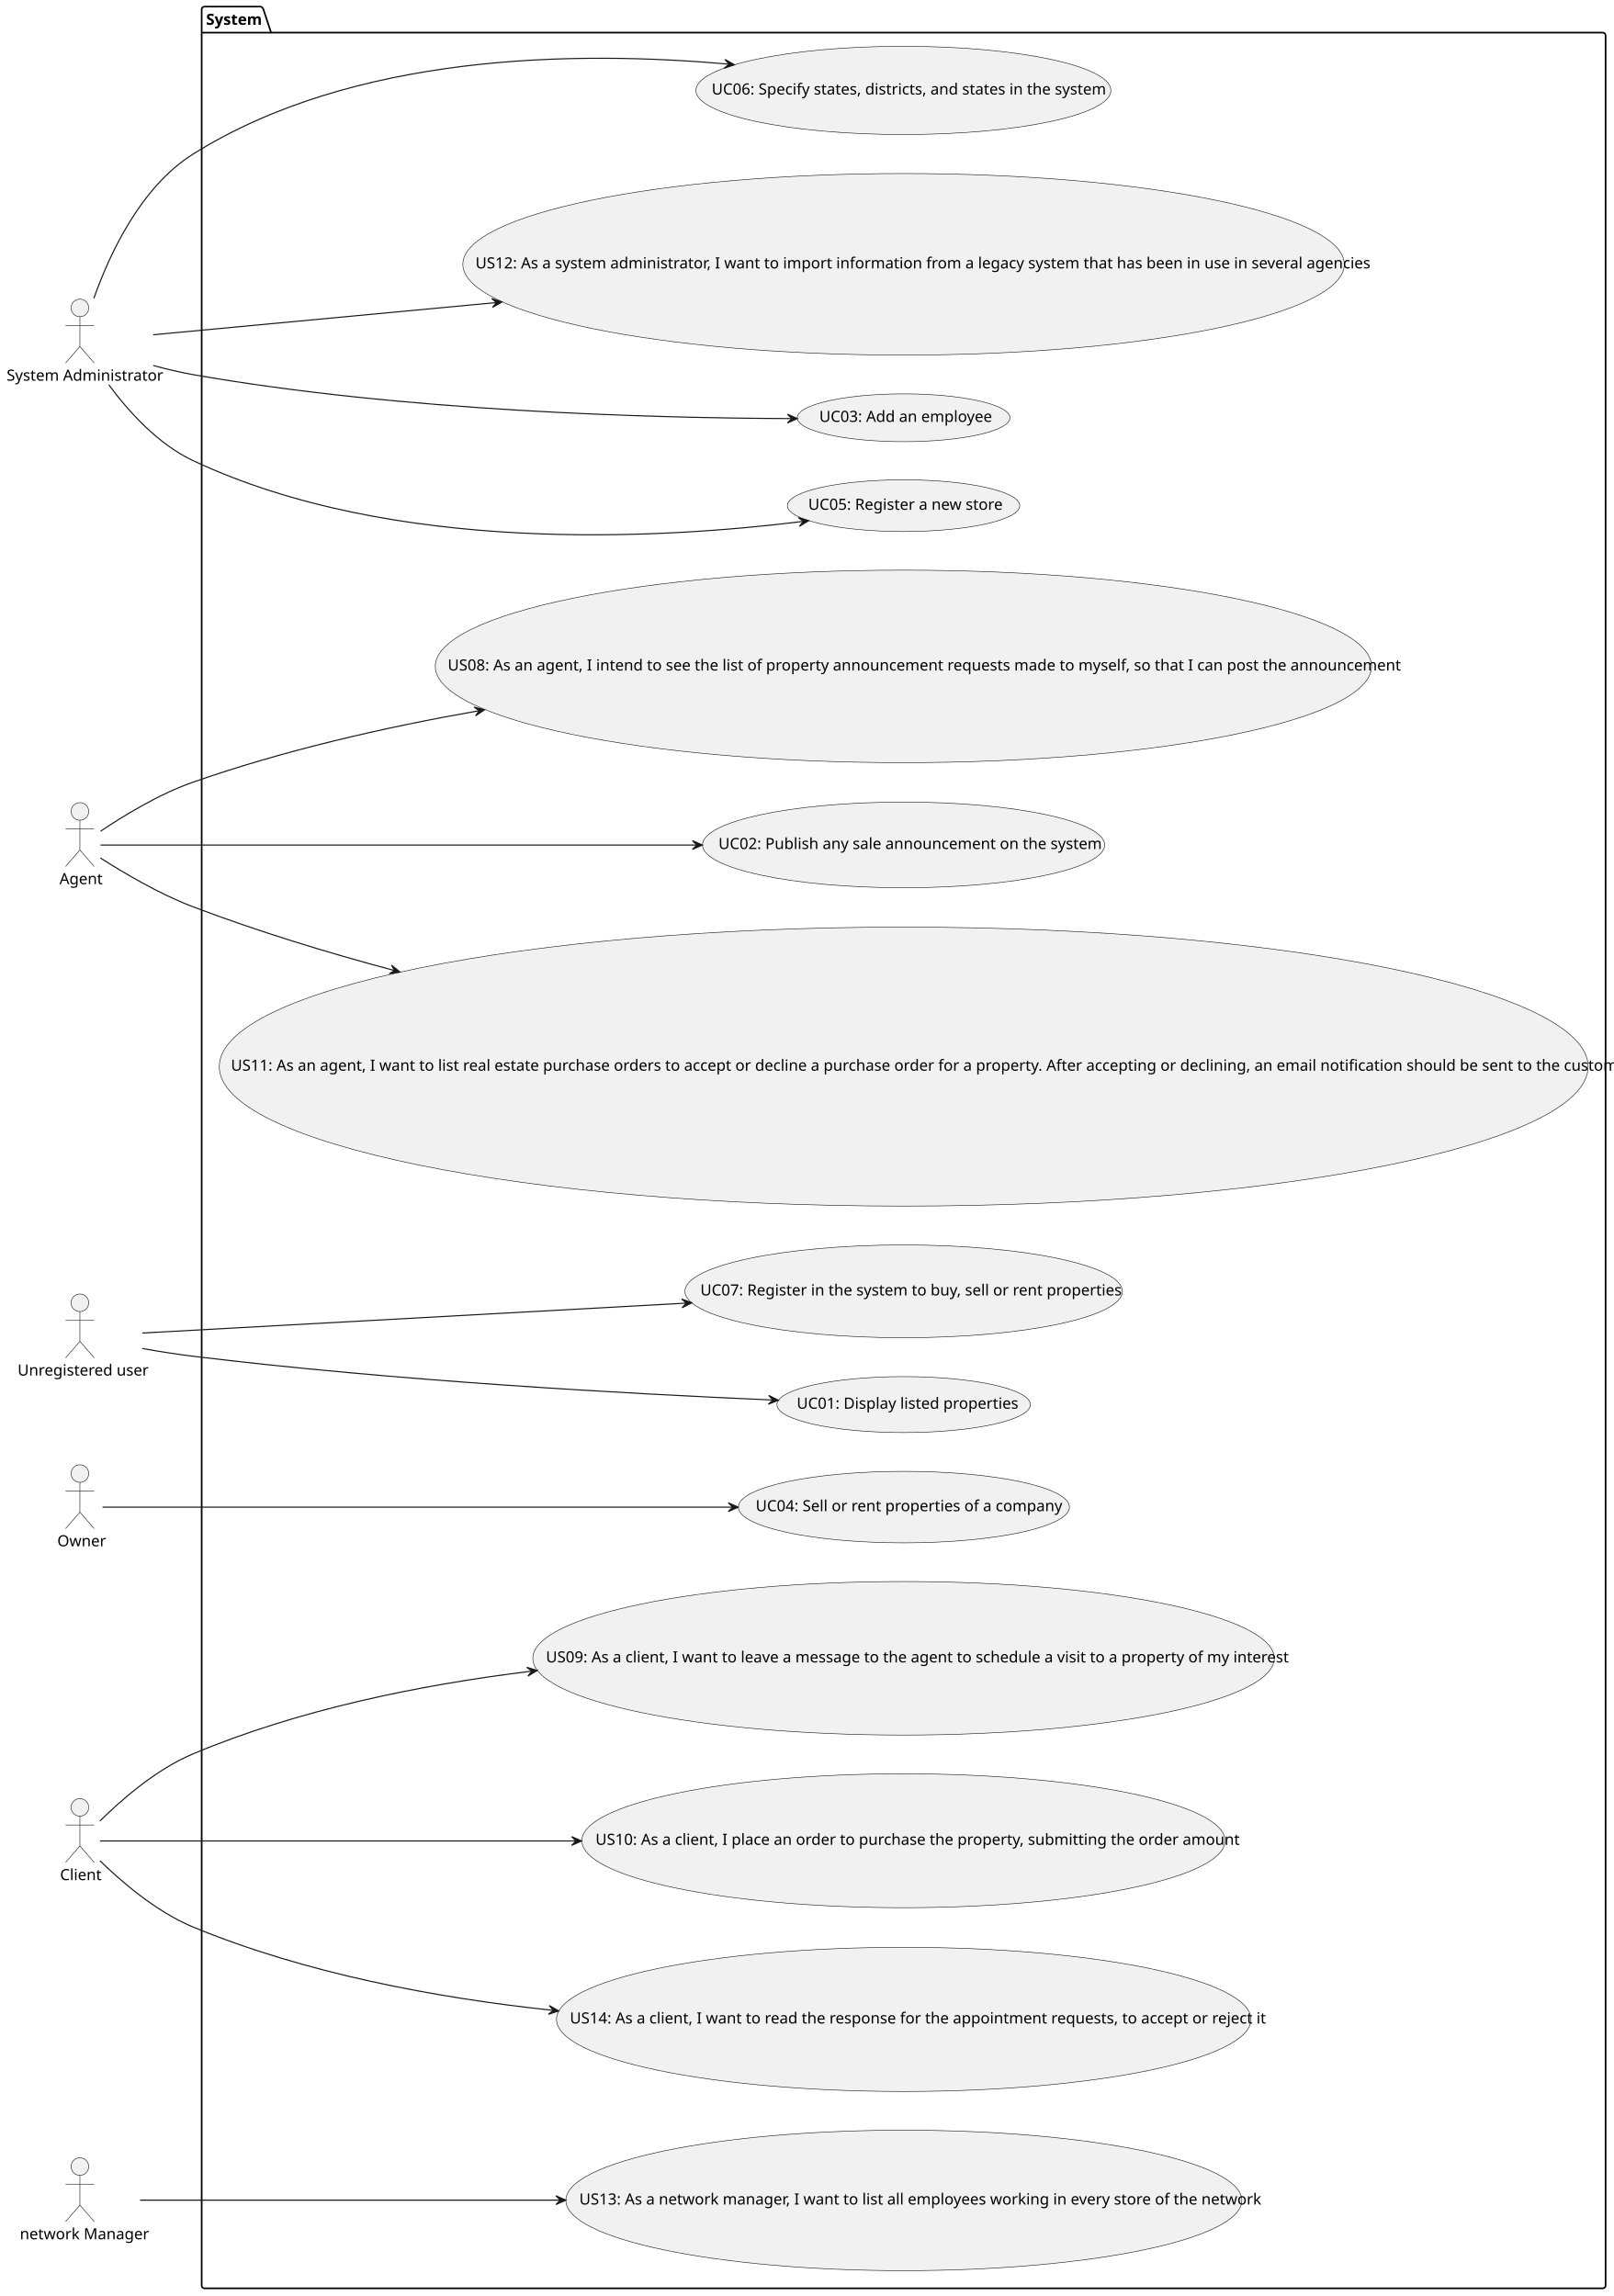
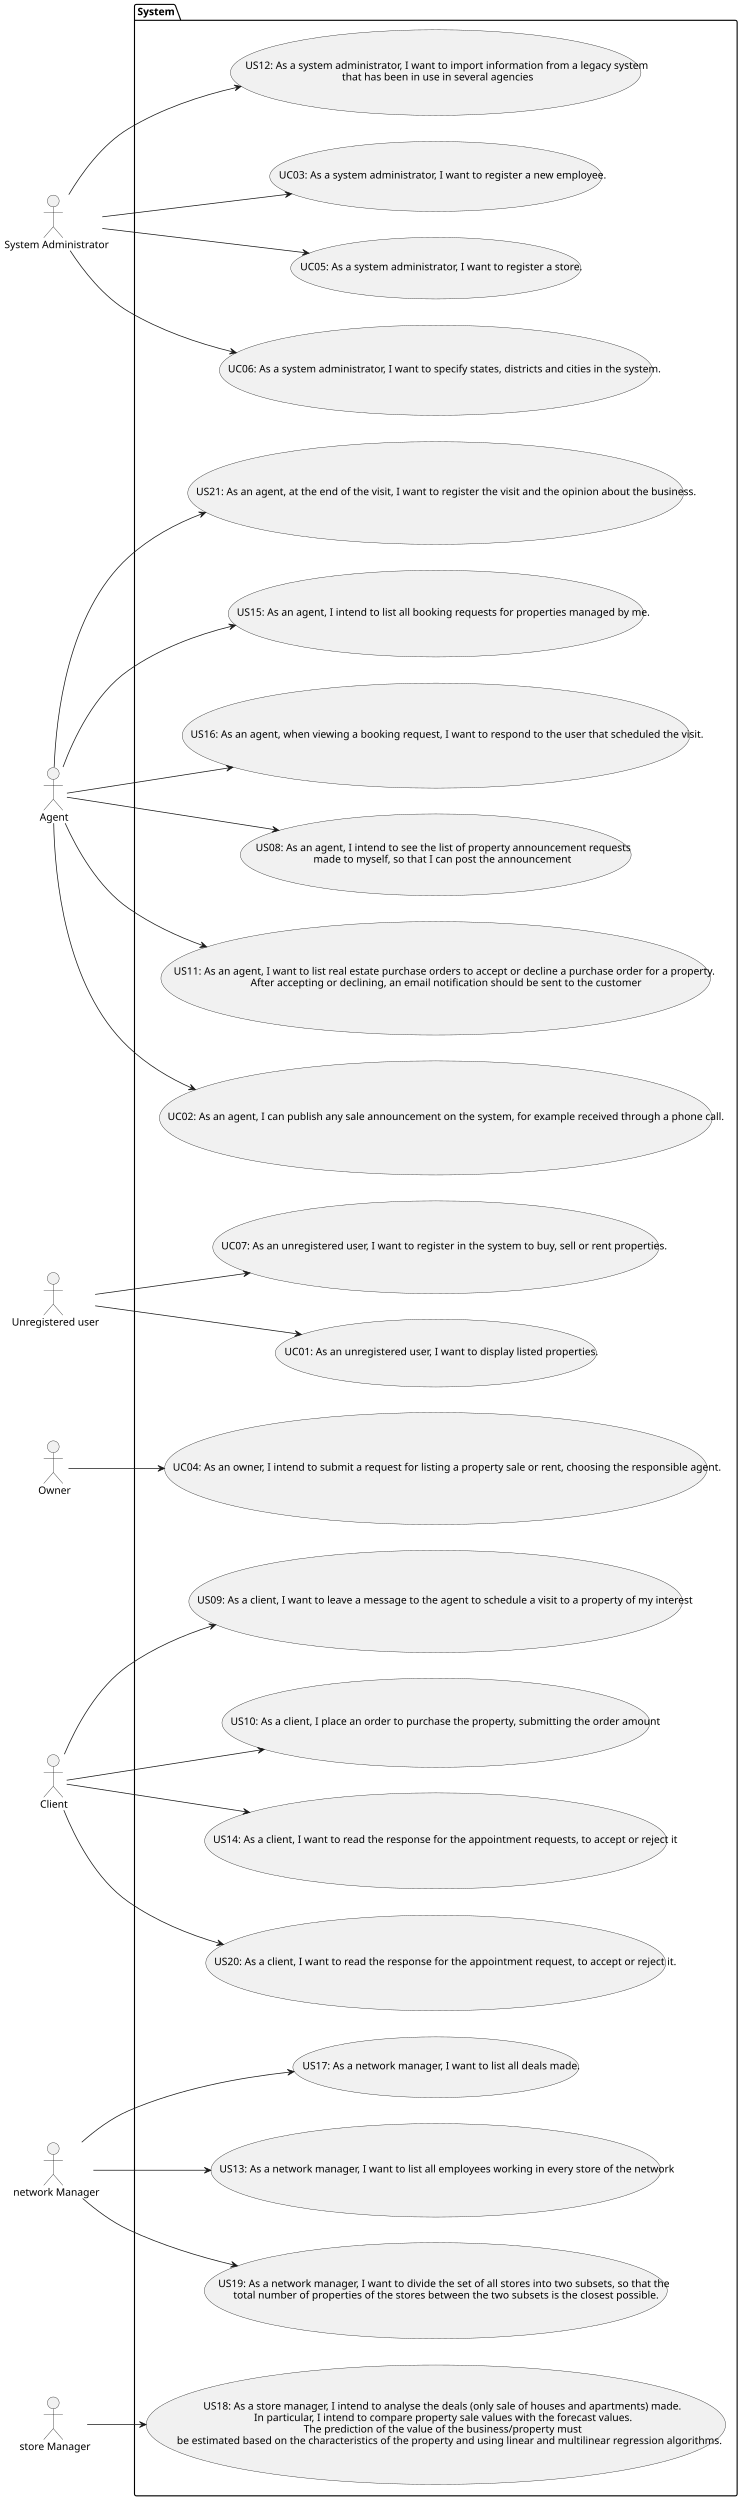
- <svg xmlns="http://www.w3.org/2000/svg" contentStyleType="text/css" height="2084px" preserveAspectRatio="none" style="width:1464px;height:2084px;background:#FFFFFF;" version="1.1" viewBox="0 0 1464 2084" width="1464px" zoomAndPan="magnify">
+ <svg xmlns="http://www.w3.org/2000/svg" contentStyleType="text/css" height="2041.8px" preserveAspectRatio="none" style="width:606px;height:2041px;background:#FFFFFF;" version="1.1" viewBox="0 0 606 2041" width="606px" zoomAndPan="magnify">
  <defs />
  <g>
    <g id="cluster_System">
-       <path d="M185.5,6 L236.5,6 A3.75,3.75 0 0 1 239,8.5 L246,29.609 L1454.5,29.609 A2.5,2.5 0 0 1 1457,32.109 L1457,2074.5 A2.5,2.5 0 0 1 1454.5,2077 L185.5,2077 A2.5,2.5 0 0 1 183,2074.5 L183,8.5 A2.5,2.5 0 0 1 185.5,6 " fill="none" style="stroke:#000000;stroke-width:1.5;" />
-       <line style="stroke:#000000;stroke-width:1.5;" x1="183" x2="246" y1="29.609" y2="29.609" />
-       <text fill="#000000" font-family="sans-serif" font-size="14" font-weight="bold" lengthAdjust="spacing" textLength="50" x="187" y="22.533">System</text>
+       <path d="M111.3,3.6 L141.9,3.6 A2.25,2.25 0 0 1 143.4,5.1 L147.6,16.584 L600.3,16.584 A1.5,1.5 0 0 1 601.8,18.084 L601.8,2036.1 A1.5,1.5 0 0 1 600.3,2037.6 L111.3,2037.6 A1.5,1.5 0 0 1 109.8,2036.1 L109.8,5.1 A1.5,1.5 0 0 1 111.3,3.6 " fill="none" style="stroke:#000000;stroke-width:0.9;" />
+       <line style="stroke:#000000;stroke-width:0.9;" x1="109.8" x2="147.6" y1="16.584" y2="16.584" />
+       <text fill="#000000" font-family="sans-serif" font-size="8.4" font-weight="bold" lengthAdjust="spacing" textLength="30" x="112.2" y="12.404">System</text>
    </g>
    <g id="elem_UC1">
-       <ellipse cx="820.014" cy="1274.903" fill="#F1F1F1" rx="115.014" ry="25.403" style="stroke:#181818;stroke-width:0.5;" />
-       <text fill="#000000" font-family="sans-serif" font-size="14" lengthAdjust="spacing" textLength="194" x="723.014" y="1278.631">UC01: Display listed properties</text>
+       <ellipse cx="355.846" cy="1104.669" fill="#F1F1F1" rx="131.145" ry="27.669" style="stroke:#181818;stroke-width:0.3;" />
+       <text fill="#000000" font-family="sans-serif" font-size="8.4" lengthAdjust="spacing" textLength="247.2" x="232.245" y="1106.381">UC01: As an unregistered user, I want to display listed properties.</text>
    </g>
    <g id="elem_UC2">
-       <ellipse cx="819.983" cy="766.897" fill="#F1F1F1" rx="182.483" ry="38.897" style="stroke:#181818;stroke-width:0.5;" />
-       <text fill="#000000" font-family="sans-serif" font-size="14" lengthAdjust="spacing" textLength="336" x="651.983" y="770.625">UC02: Publish any sale announcement on the system</text>
+       <ellipse cx="355.833" cy="912.667" fill="#F1F1F1" rx="225.633" ry="46.567" style="stroke:#181818;stroke-width:0.3;" />
+       <text fill="#000000" font-family="sans-serif" font-size="8.4" lengthAdjust="spacing" textLength="438" x="136.833" y="914.379">UC02: As an agent, I can publish any sale announcement on the system, for example received through a phone call.</text>
    </g>
    <g id="elem_UC3">
-       <ellipse cx="820.011" cy="379.202" fill="#F1F1F1" rx="96.511" ry="21.702" style="stroke:#181818;stroke-width:0.5;" />
-       <text fill="#000000" font-family="sans-serif" font-size="14" lengthAdjust="spacing" textLength="153" x="743.511" y="382.931">UC03: Add an employee</text>
+       <ellipse cx="355.773" cy="144.055" fill="#F1F1F1" rx="135.573" ry="28.555" style="stroke:#181818;stroke-width:0.3;" />
+       <text fill="#000000" font-family="sans-serif" font-size="8.4" lengthAdjust="spacing" textLength="256.2" x="227.673" y="145.767">UC03: As a system administrator, I want to register a new employee.</text>
    </g>
    <g id="elem_UC4">
-       <ellipse cx="820.236" cy="1367.947" fill="#F1F1F1" rx="150.236" ry="32.447" style="stroke:#181818;stroke-width:0.5;" />
-       <text fill="#000000" font-family="sans-serif" font-size="14" lengthAdjust="spacing" textLength="269" x="685.736" y="1371.676">UC04: Sell or rent properties of a company</text>
+       <ellipse cx="355.856" cy="1198.931" fill="#F1F1F1" rx="221.457" ry="45.731" style="stroke:#181818;stroke-width:0.3;" />
+       <text fill="#000000" font-family="sans-serif" font-size="8.4" lengthAdjust="spacing" textLength="429.6" x="141.056" y="1200.643">UC04: As an owner, I intend to submit a request for listing a property sale or rent, choosing the responsible agent.</text>
    </g>
    <g id="elem_UC5">
-       <ellipse cx="819.942" cy="458.988" fill="#F1F1F1" rx="105.442" ry="23.488" style="stroke:#181818;stroke-width:0.5;" />
-       <text fill="#000000" font-family="sans-serif" font-size="14" lengthAdjust="spacing" textLength="173" x="733.442" y="462.717">UC05: Register a new store</text>
+       <ellipse cx="355.783" cy="218.937" fill="#F1F1F1" rx="118.483" ry="25.137" style="stroke:#181818;stroke-width:0.3;" />
+       <text fill="#000000" font-family="sans-serif" font-size="8.4" lengthAdjust="spacing" textLength="221.4" x="245.083" y="220.649">UC05: As a system administrator, I want to register a store.</text>
    </g>
    <g id="elem_UC6">
-       <ellipse cx="819.805" cy="82.061" fill="#F1F1F1" rx="188.305" ry="40.061" style="stroke:#181818;stroke-width:0.5;" />
-       <text fill="#000000" font-family="sans-serif" font-size="14" lengthAdjust="spacing" textLength="348" x="645.805" y="85.79">UC06: Specify states, districts, and states in the system</text>
+       <ellipse cx="355.88" cy="302.296" fill="#F1F1F1" rx="176.78" ry="36.796" style="stroke:#181818;stroke-width:0.3;" />
+       <text fill="#000000" font-family="sans-serif" font-size="8.4" lengthAdjust="spacing" textLength="339.6" x="186.08" y="304.008">UC06: As a system administrator, I want to specify states, districts and cities in the system.</text>
    </g>
    <g id="elem_UC7">
-       <ellipse cx="820.021" cy="1172.104" fill="#F1F1F1" rx="198.521" ry="42.104" style="stroke:#181818;stroke-width:0.5;" />
-       <text fill="#000000" font-family="sans-serif" font-size="14" lengthAdjust="spacing" textLength="369" x="635.521" y="1175.833">UC07: Register in the system to buy, sell or rent properties</text>
+       <ellipse cx="355.833" cy="1018.266" fill="#F1F1F1" rx="182.133" ry="37.867" style="stroke:#181818;stroke-width:0.3;" />
+       <text fill="#000000" font-family="sans-serif" font-size="8.4" lengthAdjust="spacing" textLength="350.4" x="180.633" y="1019.979">UC07: As an unregistered user, I want to register in the system to buy, sell or rent properties.</text>
    </g>
    <g id="elem_UC8">
-       <ellipse cx="819.804" cy="604.861" fill="#F1F1F1" rx="424.804" ry="87.361" style="stroke:#181818;stroke-width:0.5;" />
-       <text fill="#000000" font-family="sans-serif" font-size="14" lengthAdjust="spacing" textLength="827" x="406.304" y="608.589">US08: As an agent, I intend to see the list of property announcement requests made to myself, so that I can post the announcement</text>
+       <ellipse cx="355.74" cy="697.848" fill="#F1F1F1" rx="159.54" ry="33.348" style="stroke:#181818;stroke-width:0.3;" />
+       <text fill="#000000" font-family="sans-serif" font-size="8.4" lengthAdjust="spacing" textLength="294" x="208.74" y="694.868">US08: As an agent, I intend to see the list of property announcement requests</text>
+       <text fill="#000000" font-family="sans-serif" font-size="8.4" lengthAdjust="spacing" textLength="199.8" x="255.84" y="704.252">made to myself, so that I can post the announcement</text>
    </g>
    <g id="elem_UC9">
-       <ellipse cx="819.919" cy="1505.184" fill="#F1F1F1" rx="336.419" ry="69.684" style="stroke:#181818;stroke-width:0.5;" />
-       <text fill="#000000" font-family="sans-serif" font-size="14" lengthAdjust="spacing" textLength="649" x="495.419" y="1508.912">US09: As a client, I want to leave a message to the agent to schedule a visit to a property of my interest</text>
+       <ellipse cx="355.683" cy="1307.437" fill="#F1F1F1" rx="201.483" ry="41.737" style="stroke:#181818;stroke-width:0.3;" />
+       <text fill="#000000" font-family="sans-serif" font-size="8.4" lengthAdjust="spacing" textLength="389.4" x="160.983" y="1309.149">US09: As a client, I want to leave a message to the agent to schedule a visit to a property of my interest</text>
    </g>
    <g id="elem_UC10">
-       <ellipse cx="819.874" cy="1670.775" fill="#F1F1F1" rx="291.874" ry="60.775" style="stroke:#181818;stroke-width:0.5;" />
-       <text fill="#000000" font-family="sans-serif" font-size="14" lengthAdjust="spacing" textLength="559" x="540.374" y="1674.503">US10: As a client, I place an order to purchase the property, submitting the order amount</text>
+       <ellipse cx="355.899" cy="1406.48" fill="#F1F1F1" rx="174.699" ry="36.38" style="stroke:#181818;stroke-width:0.3;" />
+       <text fill="#000000" font-family="sans-serif" font-size="8.4" lengthAdjust="spacing" textLength="335.4" x="188.199" y="1408.192">US10: As a client, I place an order to purchase the property, submitting the order amount</text>
    </g>
    <g id="elem_UC11">
-       <ellipse cx="820.07" cy="968.114" fill="#F1F1F1" rx="621.07" ry="126.614" style="stroke:#181818;stroke-width:0.5;" />
-       <text fill="#000000" font-family="sans-serif" font-size="14" lengthAdjust="spacing" textLength="1221" x="209.57" y="971.842">US11: As an agent, I want to list real estate purchase orders to accept or decline a purchase order for a property. After accepting or declining, an email notification should be sent to the customer</text>
+       <ellipse cx="355.704" cy="798.701" fill="#F1F1F1" rx="224.304" ry="46.301" style="stroke:#181818;stroke-width:0.3;" />
+       <text fill="#000000" font-family="sans-serif" font-size="8.4" lengthAdjust="spacing" textLength="427.8" x="141.804" y="795.721">US11: As an agent, I want to list real estate purchase orders to accept or decline a purchase order for a property.</text>
+       <text fill="#000000" font-family="sans-serif" font-size="8.4" lengthAdjust="spacing" textLength="302.4" x="204.504" y="805.105">After accepting or declining, an email notification should be sent to the customer</text>
    </g>
    <g id="elem_UC12">
-       <ellipse cx="819.949" cy="239.89" fill="#F1F1F1" rx="399.949" ry="82.39" style="stroke:#181818;stroke-width:0.5;" />
-       <text fill="#000000" font-family="sans-serif" font-size="14" lengthAdjust="spacing" textLength="777" x="431.449" y="243.618">US12: As a system administrator, I want to import information from a legacy system that has been in use in several agencies</text>
+       <ellipse cx="355.679" cy="59.256" fill="#F1F1F1" rx="167.579" ry="34.956" style="stroke:#181818;stroke-width:0.3;" />
+       <text fill="#000000" font-family="sans-serif" font-size="8.4" lengthAdjust="spacing" textLength="310.8" x="200.279" y="56.276">US12: As a system administrator, I want to import information from a legacy system</text>
+       <text fill="#000000" font-family="sans-serif" font-size="8.4" lengthAdjust="spacing" textLength="153" x="279.179" y="65.66">that has been in use in several agencies</text>
    </g>
    <g id="elem_UC13">
-       <ellipse cx="820.208" cy="1997.242" fill="#F1F1F1" rx="306.708" ry="63.742" style="stroke:#181818;stroke-width:0.5;" />
-       <text fill="#000000" font-family="sans-serif" font-size="14" lengthAdjust="spacing" textLength="589" x="525.708" y="2000.97">US13: As a network manager, I want to list all employees working in every store of the network</text>
+       <ellipse cx="355.82" cy="1771.864" fill="#F1F1F1" rx="183.62" ry="38.164" style="stroke:#181818;stroke-width:0.3;" />
+       <text fill="#000000" font-family="sans-serif" font-size="8.4" lengthAdjust="spacing" textLength="353.4" x="179.12" y="1773.576">US13: As a network manager, I want to list all employees working in every store of the network</text>
    </g>
    <g id="elem_UC14">
-       <ellipse cx="820.12" cy="1832.924" fill="#F1F1F1" rx="315.12" ry="65.424" style="stroke:#181818;stroke-width:0.5;" />
-       <text fill="#000000" font-family="sans-serif" font-size="14" lengthAdjust="spacing" textLength="606" x="517.12" y="1836.653">US14: As a client, I want to read the response for the appointment requests, to accept or reject it</text>
+       <ellipse cx="355.779" cy="1502.876" fill="#F1F1F1" rx="188.679" ry="39.176" style="stroke:#181818;stroke-width:0.3;" />
+       <text fill="#000000" font-family="sans-serif" font-size="8.4" lengthAdjust="spacing" textLength="363.6" x="173.978" y="1504.588">US14: As a client, I want to read the response for the appointment requests, to accept or reject it</text>
+     </g>
+     <g id="elem_UC15">
+       <ellipse cx="355.948" cy="500.969" fill="#F1F1F1" rx="169.648" ry="35.37" style="stroke:#181818;stroke-width:0.3;" />
+       <text fill="#000000" font-family="sans-serif" font-size="8.4" lengthAdjust="spacing" textLength="322.8" x="193.348" y="502.682">US15: As an agent, I intend to list all booking requests for properties managed by me.</text>
+     </g>
+     <g id="elem_UC16">
+       <ellipse cx="355.945" cy="600.569" fill="#F1F1F1" rx="207.145" ry="42.869" style="stroke:#181818;stroke-width:0.3;" />
+       <text fill="#000000" font-family="sans-serif" font-size="8.4" lengthAdjust="spacing" textLength="400.8" x="155.545" y="602.281">US16: As an agent, when viewing a booking request, I want to respond to the user that scheduled the visit.</text>
+     </g>
+     <g id="elem_UC17">
+       <ellipse cx="355.82" cy="1687.684" fill="#F1F1F1" rx="116.72" ry="24.784" style="stroke:#181818;stroke-width:0.3;" />
+       <text fill="#000000" font-family="sans-serif" font-size="8.4" lengthAdjust="spacing" textLength="217.8" x="246.92" y="1689.396">US17: As a network manager, I want to list all deals made.</text>
+     </g>
+     <g id="elem_UC18">
+       <ellipse cx="355.88" cy="1979.536" fill="#F1F1F1" rx="236.48" ry="48.736" style="stroke:#181818;stroke-width:0.3;" />
+       <text fill="#000000" font-family="sans-serif" font-size="8.4" lengthAdjust="spacing" textLength="379.8" x="165.98" y="1967.171">US18: As a store manager, I intend to analyse the deals (only sale of houses and apartments) made.</text>
+       <text fill="#000000" font-family="sans-serif" font-size="8.4" lengthAdjust="spacing" textLength="294.6" x="207.38" y="1976.556">In particular, I intend to compare property sale values with the forecast values.</text>
+       <text fill="#000000" font-family="sans-serif" font-size="8.4" lengthAdjust="spacing" textLength="216" x="247.88" y="1985.94">The prediction of the value of the business/property must</text>
+       <text fill="#000000" font-family="sans-serif" font-size="8.4" lengthAdjust="spacing" textLength="423" x="144.38" y="1995.325">be estimated based on the characteristics of the property and using linear and multilinear regression algorithms.</text>
+     </g>
+     <g id="elem_UC19">
+       <ellipse cx="355.777" cy="1870.135" fill="#F1F1F1" rx="188.977" ry="39.235" style="stroke:#181818;stroke-width:0.3;" />
+       <text fill="#000000" font-family="sans-serif" font-size="8.4" lengthAdjust="spacing" textLength="352.8" x="178.177" y="1867.155">US19: As a network manager, I want to divide the set of all stores into two subsets, so that the</text>
+       <text fill="#000000" font-family="sans-serif" font-size="8.4" lengthAdjust="spacing" textLength="330.6" x="190.477" y="1876.54">total number of properties of the stores between the two subsets is the closest possible.</text>
+     </g>
+     <g id="elem_UC20">
+       <ellipse cx="355.786" cy="1602.597" fill="#F1F1F1" rx="187.786" ry="38.997" style="stroke:#181818;stroke-width:0.3;" />
+       <text fill="#000000" font-family="sans-serif" font-size="8.4" lengthAdjust="spacing" textLength="361.8" x="174.886" y="1604.309">US20: As a client, I want to read the response for the appointment request, to accept or reject it.</text>
+     </g>
+     <g id="elem_UC21">
+       <ellipse cx="355.677" cy="402.515" fill="#F1F1F1" rx="202.377" ry="41.915" style="stroke:#181818;stroke-width:0.3;" />
+       <text fill="#000000" font-family="sans-serif" font-size="8.4" lengthAdjust="spacing" textLength="391.2" x="160.077" y="404.228">US21: As an agent, at the end of the visit, I want to register the visit and the opinion about the business.</text>
    </g>
    <g id="elem_admin">
-       <ellipse cx="72.5" cy="279.5" fill="#F1F1F1" rx="8" ry="8" style="stroke:#181818;stroke-width:0.5;" />
-       <path d="M72.5,287.5 L72.5,314.5 M59.5,295.5 L85.5,295.5 M72.5,314.5 L59.5,329.5 M72.5,314.5 L85.5,329.5 " fill="none" style="stroke:#181818;stroke-width:0.5;" />
-       <text fill="#000000" font-family="sans-serif" font-size="14" lengthAdjust="spacing" textLength="133" x="6" y="345.533">System Administrator</text>
+       <ellipse cx="43.5" cy="164.1" fill="#F1F1F1" rx="4.8" ry="4.8" style="stroke:#181818;stroke-width:0.3;" />
+       <path d="M43.5,168.9 L43.5,185.1 M35.7,173.7 L51.3,173.7 M43.5,185.1 L35.7,194.1 M43.5,185.1 L51.3,194.1 " fill="none" style="stroke:#181818;stroke-width:0.3;" />
+       <text fill="#000000" font-family="sans-serif" font-size="8.4" lengthAdjust="spacing" textLength="79.8" x="3.6" y="202.604">System Administrator</text>
    </g>
    <g id="elem_agent">
-       <ellipse cx="72.5" cy="736.5" fill="#F1F1F1" rx="8" ry="8" style="stroke:#181818;stroke-width:0.5;" />
-       <path d="M72.5,744.5 L72.5,771.5 M59.5,752.5 L85.5,752.5 M72.5,771.5 L59.5,786.5 M72.5,771.5 L85.5,786.5 " fill="none" style="stroke:#181818;stroke-width:0.5;" />
-       <text fill="#000000" font-family="sans-serif" font-size="14" lengthAdjust="spacing" textLength="37" x="54" y="802.533">Agent</text>
+       <ellipse cx="43.5" cy="631.5" fill="#F1F1F1" rx="4.8" ry="4.8" style="stroke:#181818;stroke-width:0.3;" />
+       <path d="M43.5,636.3 L43.5,652.5 M35.7,641.1 L51.3,641.1 M43.5,652.5 L35.7,661.5 M43.5,652.5 L51.3,661.5 " fill="none" style="stroke:#181818;stroke-width:0.3;" />
+       <text fill="#000000" font-family="sans-serif" font-size="8.4" lengthAdjust="spacing" textLength="22.2" x="32.4" y="670.004">Agent</text>
    </g>
    <g id="elem_user">
-       <ellipse cx="72.5" cy="1182.5" fill="#F1F1F1" rx="8" ry="8" style="stroke:#181818;stroke-width:0.5;" />
-       <path d="M72.5,1190.5 L72.5,1217.5 M59.5,1198.5 L85.5,1198.5 M72.5,1217.5 L59.5,1232.5 M72.5,1217.5 L85.5,1232.5 " fill="none" style="stroke:#181818;stroke-width:0.5;" />
-       <text fill="#000000" font-family="sans-serif" font-size="14" lengthAdjust="spacing" textLength="113" x="16" y="1248.533">Unregistered user</text>
+       <ellipse cx="43.5" cy="1043.7" fill="#F1F1F1" rx="4.8" ry="4.8" style="stroke:#181818;stroke-width:0.3;" />
+       <path d="M43.5,1048.5 L43.5,1064.7 M35.7,1053.3 L51.3,1053.3 M43.5,1064.7 L35.7,1073.7 M43.5,1064.7 L51.3,1073.7 " fill="none" style="stroke:#181818;stroke-width:0.3;" />
+       <text fill="#000000" font-family="sans-serif" font-size="8.4" lengthAdjust="spacing" textLength="67.8" x="9.6" y="1082.204">Unregistered user</text>
    </g>
    <g id="elem_owner">
-       <ellipse cx="72.5" cy="1337.5" fill="#F1F1F1" rx="8" ry="8" style="stroke:#181818;stroke-width:0.5;" />
-       <path d="M72.5,1345.5 L72.5,1372.5 M59.5,1353.5 L85.5,1353.5 M72.5,1372.5 L59.5,1387.5 M72.5,1372.5 L85.5,1387.5 " fill="none" style="stroke:#181818;stroke-width:0.5;" />
-       <text fill="#000000" font-family="sans-serif" font-size="14" lengthAdjust="spacing" textLength="41" x="52" y="1403.533">Owner</text>
+       <ellipse cx="43.5" cy="1181.1" fill="#F1F1F1" rx="4.8" ry="4.8" style="stroke:#181818;stroke-width:0.3;" />
+       <path d="M43.5,1185.9 L43.5,1202.1 M35.7,1190.7 L51.3,1190.7 M43.5,1202.1 L35.7,1211.1 M43.5,1202.1 L51.3,1211.1 " fill="none" style="stroke:#181818;stroke-width:0.3;" />
+       <text fill="#000000" font-family="sans-serif" font-size="8.4" lengthAdjust="spacing" textLength="24.6" x="31.2" y="1219.604">Owner</text>
    </g>
    <g id="elem_client">
-       <ellipse cx="72.5" cy="1640.5" fill="#F1F1F1" rx="8" ry="8" style="stroke:#181818;stroke-width:0.5;" />
-       <path d="M72.5,1648.5 L72.5,1675.5 M59.5,1656.5 L85.5,1656.5 M72.5,1675.5 L59.5,1690.5 M72.5,1675.5 L85.5,1690.5 " fill="none" style="stroke:#181818;stroke-width:0.5;" />
-       <text fill="#000000" font-family="sans-serif" font-size="14" lengthAdjust="spacing" textLength="36" x="54.5" y="1706.533">Client</text>
+       <ellipse cx="43.5" cy="1437.3" fill="#F1F1F1" rx="4.8" ry="4.8" style="stroke:#181818;stroke-width:0.3;" />
+       <path d="M43.5,1442.1 L43.5,1458.3 M35.7,1446.9 L51.3,1446.9 M43.5,1458.3 L35.7,1467.3 M43.5,1458.3 L51.3,1467.3 " fill="none" style="stroke:#181818;stroke-width:0.3;" />
+       <text fill="#000000" font-family="sans-serif" font-size="8.4" lengthAdjust="spacing" textLength="21.6" x="32.7" y="1475.804">Client</text>
    </g>
    <g id="elem_manager">
-       <ellipse cx="72.5" cy="1966.5" fill="#F1F1F1" rx="8" ry="8" style="stroke:#181818;stroke-width:0.5;" />
-       <path d="M72.5,1974.5 L72.5,2001.5 M59.5,1982.5 L85.5,1982.5 M72.5,2001.5 L59.5,2016.5 M72.5,2001.5 L85.5,2016.5 " fill="none" style="stroke:#181818;stroke-width:0.5;" />
-       <text fill="#000000" font-family="sans-serif" font-size="14" lengthAdjust="spacing" textLength="109" x="18" y="2032.533">network Manager</text>
+       <ellipse cx="43.5" cy="1754.1" fill="#F1F1F1" rx="4.8" ry="4.8" style="stroke:#181818;stroke-width:0.3;" />
+       <path d="M43.5,1758.9 L43.5,1775.1 M35.7,1763.7 L51.3,1763.7 M43.5,1775.1 L35.7,1784.1 M43.5,1775.1 L51.3,1784.1 " fill="none" style="stroke:#181818;stroke-width:0.3;" />
+       <text fill="#000000" font-family="sans-serif" font-size="8.4" lengthAdjust="spacing" textLength="65.4" x="10.8" y="1792.604">network Manager</text>
+     </g>
+     <g id="elem_smanager">
+       <ellipse cx="43.5" cy="1961.7" fill="#F1F1F1" rx="4.8" ry="4.8" style="stroke:#181818;stroke-width:0.3;" />
+       <path d="M43.5,1966.5 L43.5,1982.7 M35.7,1971.3 L51.3,1971.3 M43.5,1982.7 L35.7,1991.7 M43.5,1982.7 L51.3,1991.7 " fill="none" style="stroke:#181818;stroke-width:0.3;" />
+       <text fill="#000000" font-family="sans-serif" font-size="8.4" lengthAdjust="spacing" textLength="55.2" x="15.9" y="2000.204">store Manager</text>
    </g>
    <g id="link_admin_UC3">
-       <path d="M139.05,331.73 C150.9,334.98 163.24,337.93 175,340 C365.01,373.39 590.86,379.5 718.31,379.93 " fill="none" id="admin-to-UC3" style="stroke:#181818;stroke-width:1.0;" />
-       <polygon fill="#181818" points="723.55,379.94,714.562,375.914,718.55,379.926,714.539,383.914,723.55,379.94" style="stroke:#181818;stroke-width:1.0;" />
+       <path d="M83.502,177.012 C121.614,172.38 181.338,165.126 235.092,158.592 " fill="none" id="admin-to-UC3" style="stroke:#181818;stroke-width:0.6;" />
+       <polygon fill="#181818" points="238.134,158.226,232.485,156.49,235.156,158.585,233.06,161.256,238.134,158.226" style="stroke:#181818;stroke-width:0.6;" />
    </g>
    <g id="link_admin_UC5">
-       <path d="M98.63,349.12 C116.67,373.55 143.34,403.09 175,418 C356.46,503.42 599.05,489.43 728.55,473.28 " fill="none" id="admin-to-UC5" style="stroke:#181818;stroke-width:1.0;" />
-       <polygon fill="#181818" points="733.86,472.61,724.428,469.774,728.9,473.239,725.435,477.71,733.86,472.61" style="stroke:#181818;stroke-width:1.0;" />
+       <path d="M83.502,186.51 C124.986,191.472 192.072,199.494 249.198,206.322 " fill="none" id="admin-to-UC5" style="stroke:#181818;stroke-width:0.6;" />
+       <polygon fill="#181818" points="252.258,206.688,247.185,203.658,249.28,206.328,246.609,208.424,252.258,206.688" style="stroke:#181818;stroke-width:0.6;" />
    </g>
    <g id="link_admin_UC6">
-       <path d="M85.17,270.8 C99.39,230.58 127.56,169.82 175,140 C320.56,48.5 522.45,45.72 661.18,58.26 " fill="none" id="admin-to-UC6" style="stroke:#181818;stroke-width:1.0;" />
-       <polygon fill="#181818" points="666.5,58.75,657.904,53.943,661.521,58.292,657.172,61.909,666.5,58.75" style="stroke:#181818;stroke-width:1.0;" />
+       <path d="M57.252,204.612 C67.974,221.076 84.648,242.442 105,254.4 C130.764,269.538 160.35,280.026 189.954,287.268 " fill="none" id="admin-to-UC6" style="stroke:#181818;stroke-width:0.6;" />
+       <polygon fill="#181818" points="193.002,288,188.315,284.401,190.086,287.297,187.19,289.067,193.002,288" style="stroke:#181818;stroke-width:0.6;" />
    </g>
    <g id="link_admin_UC12">
-       <path d="M139,303.85 C210.5,297.14 330.82,285.84 450.54,274.6 " fill="none" id="admin-to-UC12" style="stroke:#181818;stroke-width:1.0;" />
-       <polygon fill="#181818" points="455.52,274.13,446.183,270.995,450.542,274.601,446.937,278.959,455.52,274.13" style="stroke:#181818;stroke-width:1.0;" />
+       <path d="M56.154,158.886 C66.654,141.282 83.55,117.87 105,105 C131.778,88.938 162.852,78.27 193.806,71.244 " fill="none" id="admin-to-UC12" style="stroke:#181818;stroke-width:0.6;" />
+       <polygon fill="#181818" points="196.806,70.572,191.014,69.401,193.877,71.223,192.055,74.086,196.806,70.572" style="stroke:#181818;stroke-width:0.6;" />
    </g>
    <g id="link_user_UC1">
-       <path d="M129.18,1223.98 C144.02,1226.61 160.08,1229.17 175,1231 C357.95,1253.41 571.64,1265.18 701.05,1270.74 " fill="none" id="user-to-UC1" style="stroke:#181818;stroke-width:1.0;" />
-       <polygon fill="#181818" points="706.39,1270.97,697.57,1266.587,701.395,1270.755,697.226,1274.58,706.39,1270.97" style="stroke:#181818;stroke-width:1.0;" />
+       <path d="M77.688,1066.062 C117.09,1071.534 184.464,1080.888 242.958,1089.012 " fill="none" id="user-to-UC1" style="stroke:#181818;stroke-width:0.6;" />
+       <polygon fill="#181818" points="246.09,1089.45,241.071,1086.331,243.119,1089.038,240.411,1091.085,246.09,1089.45" style="stroke:#181818;stroke-width:0.6;" />
    </g>
    <g id="link_user_UC7">
-       <path d="M129.23,1209.94 C232.31,1204.27 457.28,1191.89 622.38,1182.81 " fill="none" id="user-to-UC7" style="stroke:#181818;stroke-width:1.0;" />
-       <polygon fill="#181818" points="627.74,1182.52,618.536,1179.015,622.747,1182.792,618.971,1187.003,627.74,1182.52" style="stroke:#181818;stroke-width:1.0;" />
+       <path d="M77.688,1056.738 C107.898,1052.538 154.554,1046.064 201.048,1039.608 " fill="none" id="user-to-UC7" style="stroke:#181818;stroke-width:0.6;" />
+       <polygon fill="#181818" points="204.108,1039.182,198.43,1037.545,201.136,1039.593,199.088,1042.299,204.108,1039.182" style="stroke:#181818;stroke-width:0.6;" />
    </g>
    <g id="link_agent_UC2">
-       <path d="M91.19,767 C163.48,767 441.6,767 632.32,767 " fill="none" id="agent-to-UC2" style="stroke:#181818;stroke-width:1.0;" />
-       <polygon fill="#181818" points="637.37,767,628.37,763,632.37,767,628.37,771,637.37,767" style="stroke:#181818;stroke-width:1.0;" />
+       <path d="M43.842,672 C44.664,714.498 52.818,805.926 105,855 C120.012,869.118 137.76,880.014 156.762,888.39 " fill="none" id="agent-to-UC2" style="stroke:#181818;stroke-width:0.6;" />
+       <polygon fill="#181818" points="159.576,889.608,155.574,885.26,156.823,888.416,153.667,889.665,159.576,889.608" style="stroke:#181818;stroke-width:0.6;" />
    </g>
    <g id="link_agent_UC8">
-       <path d="M91.28,754.45 C110.86,741.26 143.72,720.95 175,710 C257.03,681.29 347.74,660.36 434.55,645.12 " fill="none" id="agent-to-UC8" style="stroke:#181818;stroke-width:1.0;" />
-       <polygon fill="#181818" points="439.73,644.22,430.178,641.821,434.804,645.077,431.548,649.703,439.73,644.22" style="stroke:#181818;stroke-width:1.0;" />
+       <path d="M54.63,650.844 C81.714,655.074 156.48,666.756 224.658,677.406 " fill="none" id="agent-to-UC8" style="stroke:#181818;stroke-width:0.6;" />
+       <polygon fill="#181818" points="227.694,677.88,222.729,674.676,224.73,677.417,221.988,679.419,227.694,677.88" style="stroke:#181818;stroke-width:0.6;" />
    </g>
    <g id="link_agent_UC11">
-       <path d="M91.09,778.73 C110.76,791.36 143.95,811.21 175,823 C233.22,845.1 295.73,864.35 358.1,880.97 " fill="none" id="agent-to-UC11" style="stroke:#181818;stroke-width:1.0;" />
-       <polygon fill="#181818" points="362.97,882.26,355.302,876.079,358.138,880.973,353.244,883.81,362.97,882.26" style="stroke:#181818;stroke-width:1.0;" />
+       <path d="M53.166,672.054 C62.808,693.36 80.13,724.362 105,741.6 C123.396,754.35 144.21,764.292 165.786,772.032 " fill="none" id="agent-to-UC11" style="stroke:#181818;stroke-width:0.6;" />
+       <polygon fill="#181818" points="168.696,773.064,164.408,768.997,165.869,772.062,162.804,773.521,168.696,773.064" style="stroke:#181818;stroke-width:0.6;" />
+     </g>
+     <g id="link_agent_UC15">
+       <path d="M51.444,626.196 C60.258,602.496 77.4,566.394 105,547.2 C129.894,529.89 159.426,518.544 189.324,511.2 " fill="none" id="agent-to-UC15" style="stroke:#181818;stroke-width:0.6;" />
+       <polygon fill="#181818" points="192.402,510.462,186.59,509.395,189.486,511.165,187.715,514.061,192.402,510.462" style="stroke:#181818;stroke-width:0.6;" />
+     </g>
+     <g id="link_agent_UC16">
+       <path d="M54.63,647.556 C76.788,644.094 130.848,635.646 187.11,626.862 " fill="none" id="agent-to-UC16" style="stroke:#181818;stroke-width:0.6;" />
+       <polygon fill="#181818" points="190.134,626.388,184.429,624.849,187.17,626.851,185.169,629.592,190.134,626.388" style="stroke:#181818;stroke-width:0.6;" />
+     </g>
+     <g id="link_agent_UC21">
+       <path d="M44.226,626.262 C45.756,585.378 55.152,499.992 105,454.8 C122.262,439.146 142.974,427.722 164.994,419.442 " fill="none" id="agent-to-UC21" style="stroke:#181818;stroke-width:0.6;" />
+       <polygon fill="#181818" points="167.964,418.35,162.067,417.967,165.149,419.388,163.728,422.471,167.964,418.35" style="stroke:#181818;stroke-width:0.6;" />
    </g>
    <g id="link_owner_UC4">
-       <path d="M93.06,1368 C172.55,1368 476.14,1368 664.64,1368 " fill="none" id="owner-to-UC4" style="stroke:#181818;stroke-width:1.0;" />
-       <polygon fill="#181818" points="669.9,1368,660.9,1364,664.9,1368,660.9,1372,669.9,1368" style="stroke:#181818;stroke-width:1.0;" />
+       <path d="M55.914,1198.8 C70.806,1198.8 98.448,1198.8 131.13,1198.8 " fill="none" id="owner-to-UC4" style="stroke:#181818;stroke-width:0.6;" />
+       <polygon fill="#181818" points="134.31,1198.8,128.91,1196.4,131.31,1198.8,128.91,1201.2,134.31,1198.8" style="stroke:#181818;stroke-width:0.6;" />
    </g>
    <g id="link_client_UC9">
-       <path d="M90.67,1652.88 C109.47,1634.27 141.44,1606.1 175,1592 C270.64,1551.81 380.65,1529.27 482.38,1516.88 " fill="none" id="client-to-UC9" style="stroke:#181818;stroke-width:1.0;" />
-       <polygon fill="#181818" points="487.52,1516.26,478.105,1513.37,482.556,1516.861,479.066,1521.312,487.52,1516.26" style="stroke:#181818;stroke-width:1.0;" />
+       <path d="M52.542,1432.14 C61.914,1410.054 79.206,1377.402 105,1359.6 C125.484,1345.458 149.004,1335.012 173.25,1327.314 " fill="none" id="client-to-UC9" style="stroke:#181818;stroke-width:0.6;" />
+       <polygon fill="#181818" points="176.208,1326.39,170.337,1325.72,173.346,1327.29,171.776,1330.299,176.208,1326.39" style="stroke:#181818;stroke-width:0.6;" />
    </g>
    <g id="link_client_UC10">
-       <path d="M90.83,1671 C149.66,1671 347.8,1671 522.55,1671 " fill="none" id="client-to-UC10" style="stroke:#181818;stroke-width:1.0;" />
-       <polygon fill="#181818" points="527.72,1671,518.72,1667,522.72,1671,518.72,1675,527.72,1671" style="stroke:#181818;stroke-width:1.0;" />
+       <path d="M54.45,1453.38 C79.824,1449.42 147.804,1438.8 212.718,1428.66 " fill="none" id="client-to-UC10" style="stroke:#181818;stroke-width:0.6;" />
+       <polygon fill="#181818" points="215.808,1428.174,210.102,1426.638,212.844,1428.638,210.844,1431.38,215.808,1428.174" style="stroke:#181818;stroke-width:0.6;" />
    </g>
    <g id="link_client_UC14">
-       <path d="M90.7,1688.92 C109.53,1707.31 141.53,1735.15 175,1749 C276.91,1791.18 394.97,1813.4 501.96,1824.74 " fill="none" id="client-to-UC14" style="stroke:#181818;stroke-width:1.0;" />
-       <polygon fill="#181818" points="507.04,1825.27,498.499,1820.365,502.067,1824.755,497.676,1828.323,507.04,1825.27" style="stroke:#181818;stroke-width:1.0;" />
+       <path d="M54.45,1456.596 C78.27,1460.274 139.632,1469.742 200.766,1479.174 " fill="none" id="client-to-UC14" style="stroke:#181818;stroke-width:0.6;" />
+       <polygon fill="#181818" points="203.862,1479.648,198.888,1476.458,200.897,1479.194,198.161,1481.203,203.862,1479.648" style="stroke:#181818;stroke-width:0.6;" />
+     </g>
+     <g id="link_client_UC20">
+       <path d="M52.092,1477.842 C61.254,1500.522 78.516,1534.482 105,1552.8 C127.23,1568.178 153.078,1579.05 179.556,1586.7 " fill="none" id="client-to-UC20" style="stroke:#181818;stroke-width:0.6;" />
+       <polygon fill="#181818" points="182.454,1587.522,177.918,1583.734,179.569,1586.7,176.603,1588.351,182.454,1587.522" style="stroke:#181818;stroke-width:0.6;" />
    </g>
    <g id="link_manager_UC13">
-       <path d="M127.11,1997 C207.21,1997 364.15,1997 508.34,1997 " fill="none" id="manager-to-UC13" style="stroke:#181818;stroke-width:1.0;" />
-       <polygon fill="#181818" points="513.46,1997,504.46,1993,508.46,1997,504.46,2001,513.46,1997" style="stroke:#181818;stroke-width:1.0;" />
+       <path d="M76.224,1771.8 C99.552,1771.8 133.218,1771.8 169.146,1771.8 " fill="none" id="manager-to-UC13" style="stroke:#181818;stroke-width:0.6;" />
+       <polygon fill="#181818" points="172.182,1771.8,166.782,1769.4,169.182,1771.8,166.782,1774.2,172.182,1771.8" style="stroke:#181818;stroke-width:0.6;" />
+     </g>
+     <g id="link_manager_UC17">
+       <path d="M66.738,1748.91 C77.454,1739.43 90.966,1729.254 105,1723.2 C146.064,1705.494 194.088,1696.278 237.03,1691.598 " fill="none" id="manager-to-UC17" style="stroke:#181818;stroke-width:0.6;" />
+       <polygon fill="#181818" points="240.108,1691.268,234.484,1689.452,237.125,1691.585,234.992,1694.226,240.108,1691.268" style="stroke:#181818;stroke-width:0.6;" />
+     </g>
+     <g id="link_manager_UC19">
+       <path d="M67.476,1794.822 C78.126,1804.098 91.386,1814.07 105,1820.4 C131.742,1832.826 161.502,1842.162 190.902,1849.164 " fill="none" id="manager-to-UC19" style="stroke:#181818;stroke-width:0.6;" />
+       <polygon fill="#181818" points="193.926,1849.878,189.217,1846.308,191.005,1849.193,188.121,1850.981,193.926,1849.878" style="stroke:#181818;stroke-width:0.6;" />
+     </g>
+     <g id="link_smanager_UC18">
+       <path d="M71.166,1979.4 C83.25,1979.4 98.724,1979.4 116.19,1979.4 " fill="none" id="smanager-to-UC18" style="stroke:#181818;stroke-width:0.6;" />
+       <polygon fill="#181818" points="119.238,1979.4,113.838,1977,116.238,1979.4,113.838,1981.8,119.238,1979.4" style="stroke:#181818;stroke-width:0.6;" />
    </g>
  </g>
</svg>
